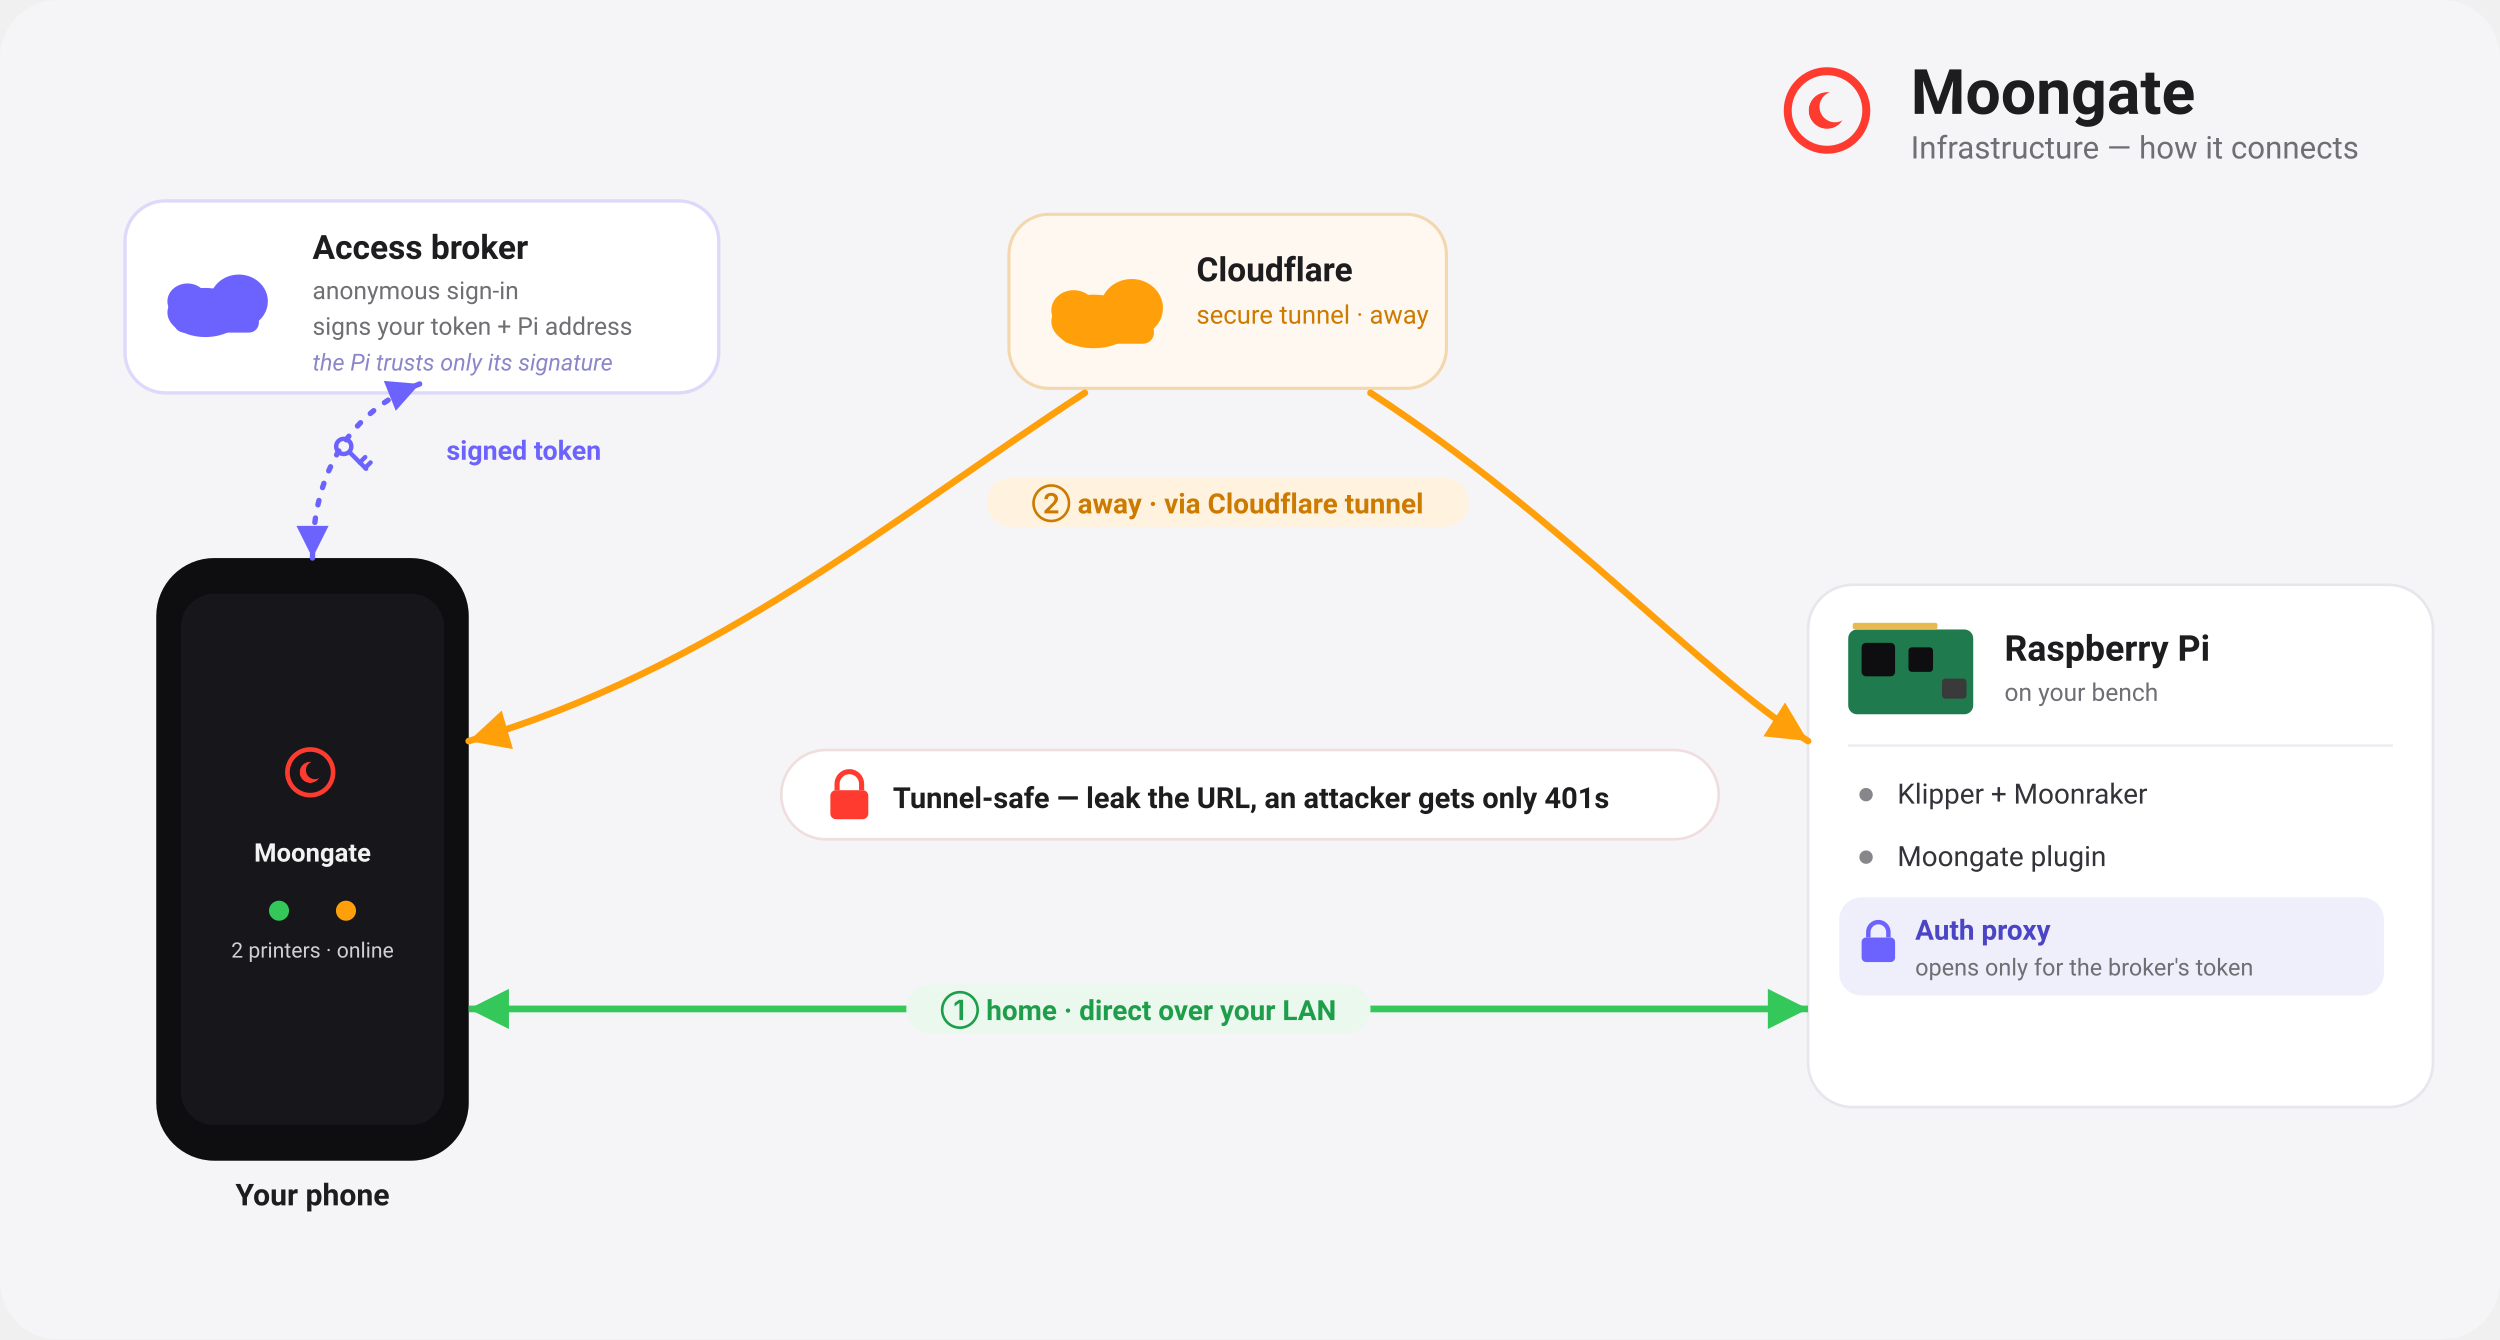
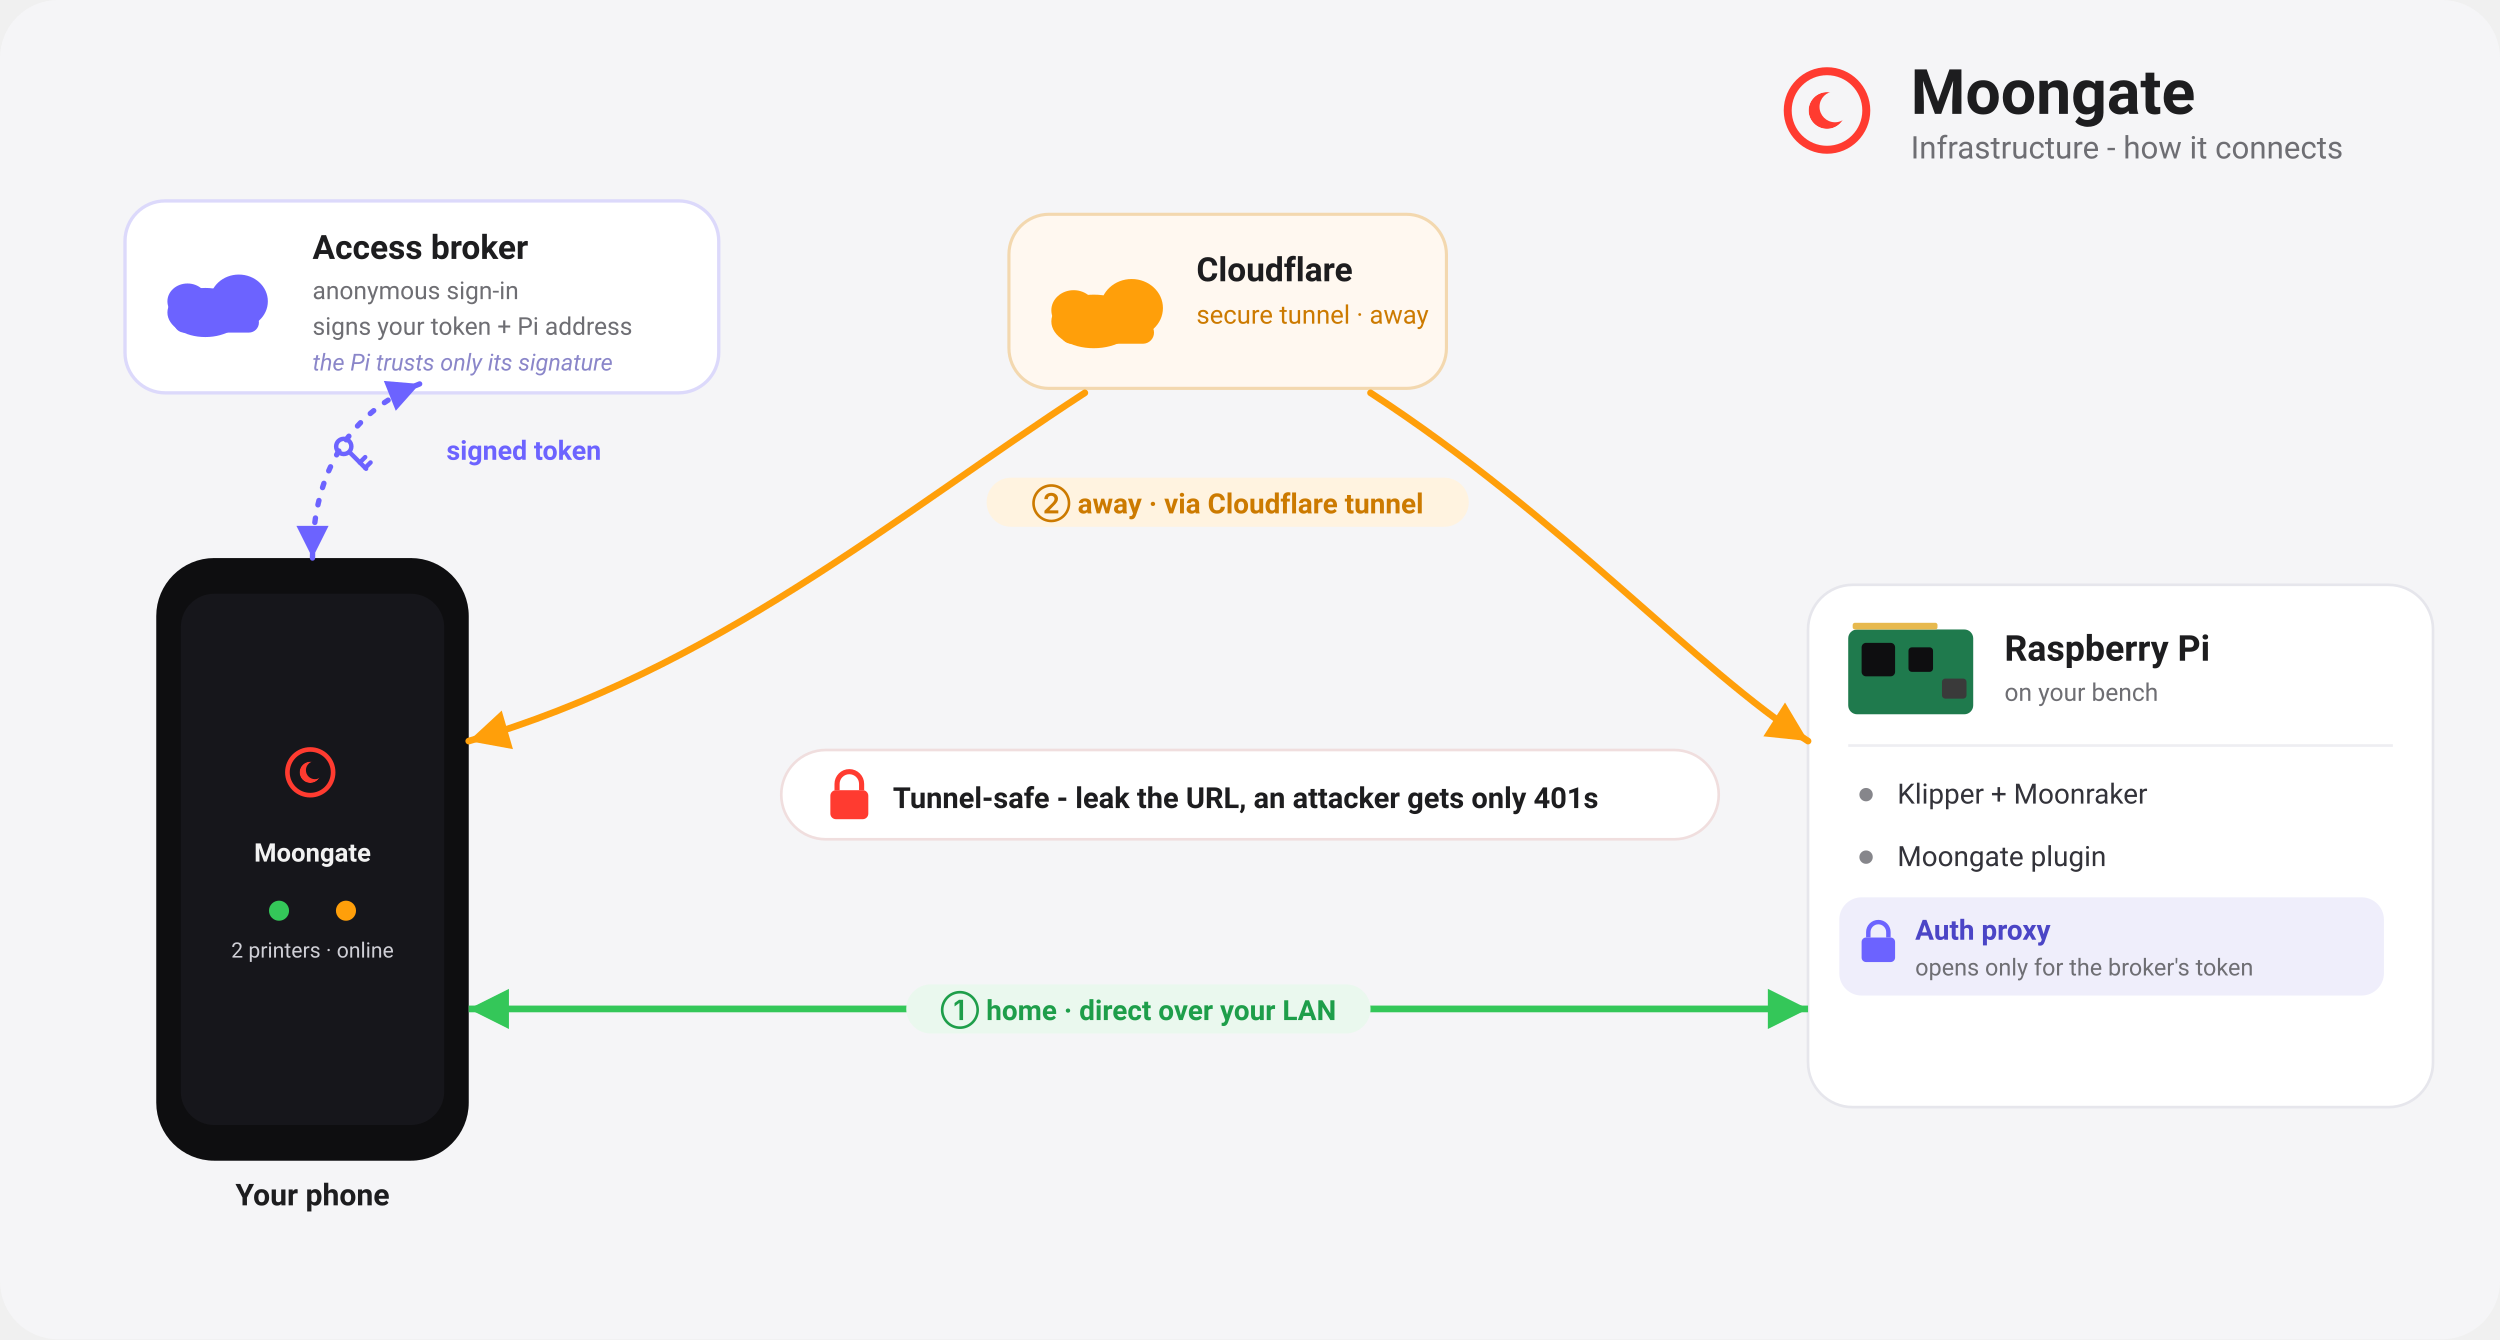
<svg xmlns="http://www.w3.org/2000/svg" viewBox="0 0 1120 600" role="img" font-family="-apple-system, BlinkMacSystemFont, 'Segoe UI', Roboto, sans-serif">
  <defs>
    <mask id="b3">
      <rect width="100" height="100" fill="#000" />
      <circle cx="50" cy="50" r="15" fill="#fff" />
      <circle cx="56.5" cy="47" r="12.6" fill="#000" />
    </mask>
    <g id="m3">
      <circle cx="50" cy="50" r="32" fill="none" stroke="#FF3B30" stroke-width="6.5" />
      <circle cx="50" cy="50" r="15" fill="#FF3B30" mask="url(#b3)" />
    </g>
    <marker id="p3" markerWidth="9" markerHeight="9" refX="6" refY="3" orient="auto-start-reverse">
      <path d="M0,0 L6,3 L0,6 Z" fill="#6C63FF" />
    </marker>
    <marker id="g3" markerWidth="9" markerHeight="9" refX="6" refY="3" orient="auto-start-reverse">
      <path d="M0,0 L6,3 L0,6 Z" fill="#34C759" />
    </marker>
    <marker id="o3" markerWidth="9" markerHeight="9" refX="6" refY="3" orient="auto-start-reverse">
      <path d="M0,0 L6,3 L0,6 Z" fill="#FF9F0A" />
    </marker>
  </defs>
  <rect width="1120" height="600" rx="26" fill="#F5F5F7" />
  <use href="#m3" transform="translate(791,22) scale(0.55)" />
  <text x="856" y="51" font-size="28" font-weight="700" fill="#1d1d1f">Moongate</text>
-   <text x="856" y="71" font-size="14" fill="#6e6e73">Infrastructure — how it connects</text>
+   <text x="856" y="71" font-size="14" fill="#6e6e73">Infrastructure - how it connects</text>
  <rect x="56" y="90" width="266" height="86" rx="18" fill="#ffffff" stroke="#dcd9fb" stroke-width="1.5" />
  <g transform="translate(78,120)" fill="#6C63FF">
    <ellipse cx="14" cy="20" rx="17" ry="11" />
    <ellipse cx="29" cy="15" rx="13" ry="12" />
    <ellipse cx="6" cy="15" rx="9" ry="8" />
    <rect x="0" y="20" width="38" height="9" rx="4.5" />
  </g>
  <text x="140" y="116" font-size="15" font-weight="700" fill="#1d1d1f">Access broker</text>
  <text x="140" y="134" font-size="11" fill="#6e6e73">anonymous sign-in</text>
  <text x="140" y="150" font-size="11" fill="#6e6e73">signs your token + Pi address</text>
  <text x="140" y="166" font-size="10.5" font-style="italic" fill="#8a86c9">the Pi trusts only its signature</text>
  <rect x="452" y="96" width="196" height="78" rx="18" fill="#fff8f0" stroke="#f3d8af" stroke-width="1.4" />
  <g transform="translate(474,124)" fill="#FF9F0A">
    <ellipse cx="16" cy="20" rx="19" ry="12" />
    <ellipse cx="33" cy="14" rx="14" ry="13" />
    <ellipse cx="7" cy="15" rx="10" ry="9" />
    <rect x="1" y="20" width="42" height="10" rx="5" />
  </g>
  <text x="536" y="126" font-size="15" font-weight="700" fill="#1d1d1f">Cloudflare</text>
  <text x="536" y="145" font-size="11.5" fill="#cc7a00">secure tunnel · away</text>
  <rect x="70" y="250" width="140" height="270" rx="26" fill="#0E0E10" />
  <rect x="81" y="266" width="118" height="238" rx="15" fill="#16161b" />
  <use href="#m3" transform="translate(123,330) scale(0.32)" />
  <text x="140" y="386" font-size="11.5" font-weight="600" fill="#f2f2f2" text-anchor="middle">Moongate</text>
  <circle cx="125" cy="408" r="4.5" fill="#34C759" />
  <circle cx="155" cy="408" r="4.5" fill="#FF9F0A" />
  <text x="140" y="429" font-size="9.5" fill="#cfcfd6" text-anchor="middle">2 printers · online</text>
  <text x="140" y="540" font-size="13.5" font-weight="600" fill="#1d1d1f" text-anchor="middle">Your phone</text>
  <rect x="810" y="262" width="280" height="234" rx="20" fill="#ffffff" stroke="#e6e6ec" stroke-width="1.2" />
  <g transform="translate(828,282)">
    <rect x="0" y="0" width="56" height="38" rx="4" fill="#1f7a4d" />
    <rect x="6" y="6" width="15" height="15" rx="2" fill="#0e0e10" />
    <rect x="27" y="8" width="11" height="11" rx="1.5" fill="#0e0e10" />
    <rect x="2" y="-3" width="38" height="3" rx="1" fill="#e7b94e" />
    <rect x="42" y="22" width="11" height="9" rx="1.5" fill="#3a3a3a" />
  </g>
  <text x="898" y="296" font-size="16" font-weight="700" fill="#1d1d1f">Raspberry Pi</text>
  <text x="898" y="314" font-size="11" fill="#6e6e73">on your bench</text>
  <line x1="828" y1="334" x2="1072" y2="334" stroke="#eeeef2" stroke-width="1.2" />
  <g font-size="12.5" fill="#33333a">
    <circle cx="836" cy="356" r="3" fill="#86868b" />
    <text x="850" y="360">Klipper + Moonraker</text>
    <circle cx="836" cy="384" r="3" fill="#86868b" />
    <text x="850" y="388">Moongate plugin</text>
  </g>
  <rect x="824" y="402" width="244" height="44" rx="10" fill="#efeefb" />
  <g transform="translate(834,414)">
    <rect x="0" y="6" width="15" height="11" rx="2" fill="#6C63FF" />
    <path d="M3,6 V3.6 a4.5,4.5 0 0 1 9,0 V6" fill="none" stroke="#6C63FF" stroke-width="2" />
  </g>
  <text x="858" y="421" font-size="12.5" font-weight="700" fill="#4b45c6">Auth proxy</text>
  <text x="858" y="437" font-size="10.5" fill="#6e6e73">opens only for the broker's token</text>
  <path d="M140,250 C140,210 158,184 188,172" fill="none" stroke="#6C63FF" stroke-width="2.4" stroke-dasharray="2 6" stroke-linecap="round" marker-start="url(#p3)" marker-end="url(#p3)" />
  <g transform="translate(150,196)" stroke="#6C63FF" stroke-width="2" fill="none" stroke-linecap="round">
    <circle cx="4" cy="4" r="3.4" />
    <path d="M6.6,6.6 L14,14" />
    <path d="M11.2,11.2 L13.6,8.8 M13.6,13.6 L16,11.2" />
  </g>
  <text x="200" y="206" font-size="12" font-weight="600" fill="#6C63FF">signed token</text>
  <path d="M210,332 C320,300 400,232 486,176" fill="none" stroke="#FF9F0A" stroke-width="3" stroke-linecap="round" marker-start="url(#o3)" />
  <path d="M614,176 C700,232 760,300 810,332" fill="none" stroke="#FF9F0A" stroke-width="3" stroke-linecap="round" marker-end="url(#o3)" />
  <rect x="442" y="214" width="216" height="22" rx="11" fill="#fff3e0" />
  <text x="550" y="230" font-size="12.5" font-weight="600" fill="#cc7a00" text-anchor="middle">② away · via Cloudflare tunnel</text>
  <path d="M210,452 L810,452" fill="none" stroke="#34C759" stroke-width="3" marker-start="url(#g3)" marker-end="url(#g3)" />
  <rect x="406" y="441" width="208" height="22" rx="11" fill="#eaf8ee" />
  <text x="510" y="457" font-size="12.5" font-weight="600" fill="#1e9e4a" text-anchor="middle">① home · direct over your LAN</text>
  <rect x="350" y="336" width="420" height="40" rx="20" fill="#ffffff" stroke="#f0dede" stroke-width="1.2" />
  <g transform="translate(372,348)">
    <rect x="0" y="6" width="17" height="13" rx="2.5" fill="#FF3B30" />
    <path d="M3,6 V3.2 a5.5,5.5 0 0 1 11,0 V6" fill="none" stroke="#FF3B30" stroke-width="2.3" />
  </g>
-   <text x="400" y="362" font-size="13" font-weight="600" fill="#1d1d1f">Tunnel-safe — leak the URL, an attacker gets only 401s</text>
+   <text x="400" y="362" font-size="13" font-weight="600" fill="#1d1d1f">Tunnel-safe - leak the URL, an attacker gets only 401s</text>
</svg>
